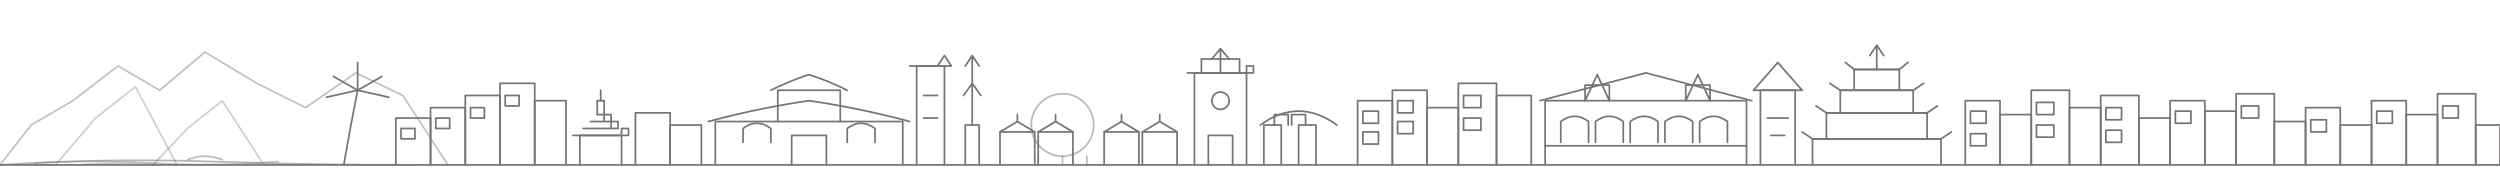
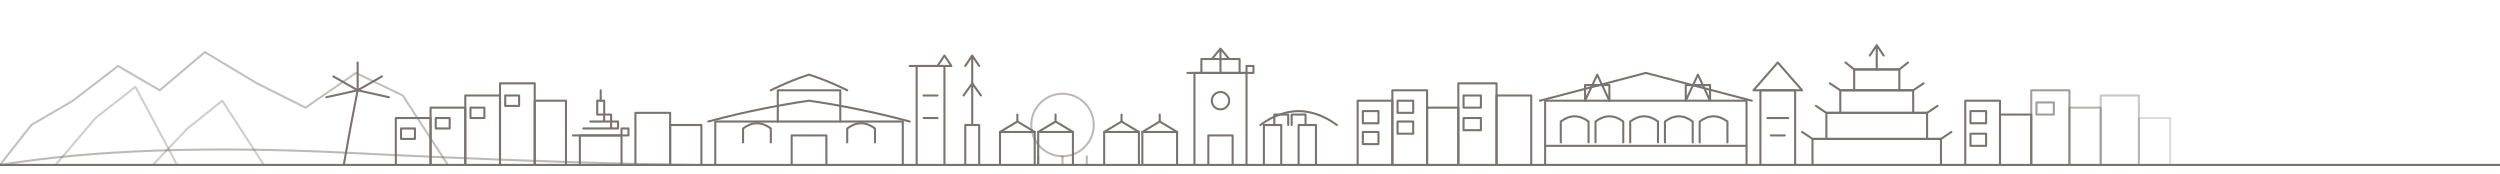
<svg xmlns="http://www.w3.org/2000/svg" viewBox="0 0 1440 100" aria-hidden="true" focusable="false">
-   <g fill="none" stroke="#6B6460" stroke-width="1" stroke-linecap="round" stroke-linejoin="round" opacity="0.9">
+   <g fill="none" stroke="#6B6460" stroke-width="1.2" stroke-linecap="round" stroke-linejoin="round" opacity="0.9">
    <line x1="0" y1="95" x2="1440" y2="95" />
    <path d="M0,95 L18,72 L42,58 L68,38 L92,52 L118,30 L148,48 L176,62 L205,42 L232,55 L258,95" opacity="0.45" />
    <path d="M32,95 L55,68 L78,50 L102,95" opacity="0.35" />
    <path d="M88,95 L108,74 L128,58 L152,95" opacity="0.35" />
-     <path d="M0,95 Q60,91 120,93 T240,95" opacity="0.55" />
-     <path d="M20,94 Q55,92 90,94 T160,93" opacity="0.4" />
-     <path d="M45,95 Q70,93 95,95" opacity="0.4" />
-     <path d="M108,92 Q118,88 128,92" opacity="0.5" />
+     <path d="M0,95 Q80,82 200,88 T400,95" opacity="0.5" />
    <path d="M198,95 Q202,72 206,52" />
    <path d="M206,52 L192,44 M206,52 L220,44 M206,52 L206,36 M206,52 L188,56 M206,52 L224,56" />
    <path d="M228,95V68H248V95" />
    <path d="M248,95V62H268V95" />
    <path d="M268,95V55H288V95" />
    <path d="M288,95V48H308V95" />
    <path d="M308,95V58H326V95" />
    <path d="M334,95V78H358V95" />
    <path d="M330,78H362V74H358V78" />
    <path d="M336,74H356V70H352V74" />
    <path d="M340,70H352V66H348V70" />
    <path d="M344,66H348V58H344V66" />
    <path d="M346,58V52" />
    <path d="M366,95V65H386V95" />
    <path d="M386,95V72H404V95" />
    <rect x="231" y="74" width="8" height="6" />
    <rect x="251" y="68" width="8" height="6" />
    <rect x="271" y="62" width="8" height="6" />
    <rect x="291" y="55" width="8" height="6" />
    <path d="M412,95V70H520V95" />
    <path d="M408,70C430,64 452,60 466,58C480,60 502,64 524,70" />
    <path d="M448,70V52H484V70" />
    <path d="M444,52C456,46 466,43 466,43C466,43 476,46 488,52" />
    <path d="M456,95V78H476V95" />
    <path d="M428,82V74Q436,68 444,74V82" />
    <path d="M488,82V74Q496,68 504,74V82" />
    <path d="M528,95V38H544V95" />
    <path d="M524,38H548L544,32L540,38" />
    <path d="M532,55H540" />
    <path d="M532,68H540" />
    <path d="M556,95V72H564V95" />
    <path d="M560,72V48M555,55L560,48L565,55" />
    <path d="M560,48V32M556,38L560,32L564,38" />
    <circle cx="612" cy="72" r="18" opacity="0.5" />
    <line x1="612" y1="90" x2="612" y2="95" opacity="0.5" />
    <line x1="598" y1="90" x2="598" y2="95" opacity="0.5" />
    <line x1="626" y1="90" x2="626" y2="95" opacity="0.5" />
    <path d="M576,95V76H596V95" />
    <path d="M576,76L586,70L596,76" />
    <path d="M598,95V76H618V95" />
    <path d="M598,76L608,70L618,76" />
    <path d="M636,95V76H656V95" />
    <path d="M636,76L646,70L656,76" />
    <path d="M658,95V76H678V95" />
    <path d="M658,76L668,70L678,76" />
    <line x1="586" y1="70" x2="586" y2="66" />
    <line x1="608" y1="70" x2="608" y2="66" />
    <line x1="646" y1="70" x2="646" y2="66" />
    <line x1="668" y1="70" x2="668" y2="66" />
    <path d="M688,95V42H718V95" />
    <path d="M684,42H722V38H718V42" />
    <path d="M692,42V34H714V42" />
    <circle cx="703" cy="58" r="5" />
    <path d="M703,42V28M698,34L703,28L708,34" />
    <path d="M696,95V78H710V95" />
    <path d="M728,95V72H738V95" />
    <path d="M748,95V72H758V95" />
    <path d="M726,72C734,66 742,64 748,64C754,64 762,66 770,72" />
    <path d="M734,72V66H742V72" />
    <path d="M744,72V66H752V72" />
    <path d="M782,95V58H802V95" />
    <path d="M802,95V52H822V95" />
    <path d="M822,95V62H840V95" />
    <path d="M840,95V48H862V95" />
    <path d="M862,95V55H882V95" />
    <rect x="785" y="64" width="9" height="7" />
    <rect x="785" y="76" width="9" height="7" />
    <rect x="805" y="58" width="9" height="7" />
    <rect x="805" y="70" width="9" height="7" />
    <rect x="843" y="55" width="10" height="7" />
    <rect x="843" y="68" width="10" height="7" />
    <path d="M890,95V58H1006V95" />
    <path d="M887,58L948,42L1009,58" />
    <path d="M913,58V49H927V58L920,43Z" />
    <path d="M971,58V49H985V58L978,43Z" />
    <path d="M899,82V70Q907,64 915,70V82" />
    <path d="M919,82V70Q927,64 935,70V82" />
    <path d="M939,82V70Q947,64 955,70V82" />
    <path d="M959,82V70Q967,64 975,70V82" />
    <path d="M979,82V70Q987,64 995,70V82" />
    <line x1="890" y1="84" x2="1006" y2="84" />
    <path d="M1014,95V52H1034V95" />
    <path d="M1010,52H1038L1024,36L1010,52" />
    <path d="M1018,68H1030" />
    <path d="M1020,78H1028" />
    <path d="M1044,95V80H1118V95" />
    <path d="M1038,76L1044,80H1118L1124,76" />
    <path d="M1052,80V65H1110V80" />
    <path d="M1046,61L1052,65H1110L1116,61" />
    <path d="M1060,65V52H1102V65" />
    <path d="M1054,48L1060,52H1102L1108,48" />
    <path d="M1068,52V40H1094V52" />
    <path d="M1063,36L1068,40H1094L1099,36" />
    <path d="M1081,40V26M1077,32L1081,26L1085,32" />
    <path d="M1132,95V58H1152V95" />
    <path d="M1152,95V66H1170V95" />
-     <path d="M1170,95V52H1192V95" />
-     <path d="M1192,95V62H1210V95" />
-     <path d="M1210,95V55H1232V95" />
-     <path d="M1232,95V68H1250V95" />
-     <path d="M1250,95V58H1270V95" />
-     <path d="M1270,95V64H1288V95" />
-     <path d="M1288,95V54H1310V95" />
-     <path d="M1310,95V70H1328V95" />
-     <path d="M1328,95V62H1348V95" />
-     <path d="M1348,95V72H1366V95" />
-     <path d="M1366,95V58H1386V95" />
-     <path d="M1386,95V66H1404V95" />
-     <path d="M1404,95V54H1426V95" />
-     <path d="M1426,95V72H1440V95" />
    <rect x="1135" y="64" width="9" height="7" />
    <rect x="1135" y="77" width="9" height="7" />
-     <rect x="1173" y="59" width="10" height="7" />
-     <rect x="1173" y="72" width="10" height="7" />
-     <rect x="1213" y="62" width="9" height="7" />
-     <rect x="1213" y="75" width="9" height="7" />
-     <rect x="1253" y="64" width="9" height="7" />
-     <rect x="1291" y="61" width="10" height="7" />
-     <rect x="1331" y="69" width="9" height="7" />
-     <rect x="1369" y="64" width="9" height="7" />
-     <rect x="1407" y="61" width="9" height="7" />
+     <path d="M1170,95V52H1192V95" opacity="0.7" />
+     <rect x="1173" y="59" width="10" height="7" opacity="0.7" />
+     <path d="M1192,95V62H1210V95" opacity="0.55" />
+     <path d="M1210,95V55H1232V95" opacity="0.4" />
+     <path d="M1232,95V68H1250V95" opacity="0.25" />
  </g>
</svg>
